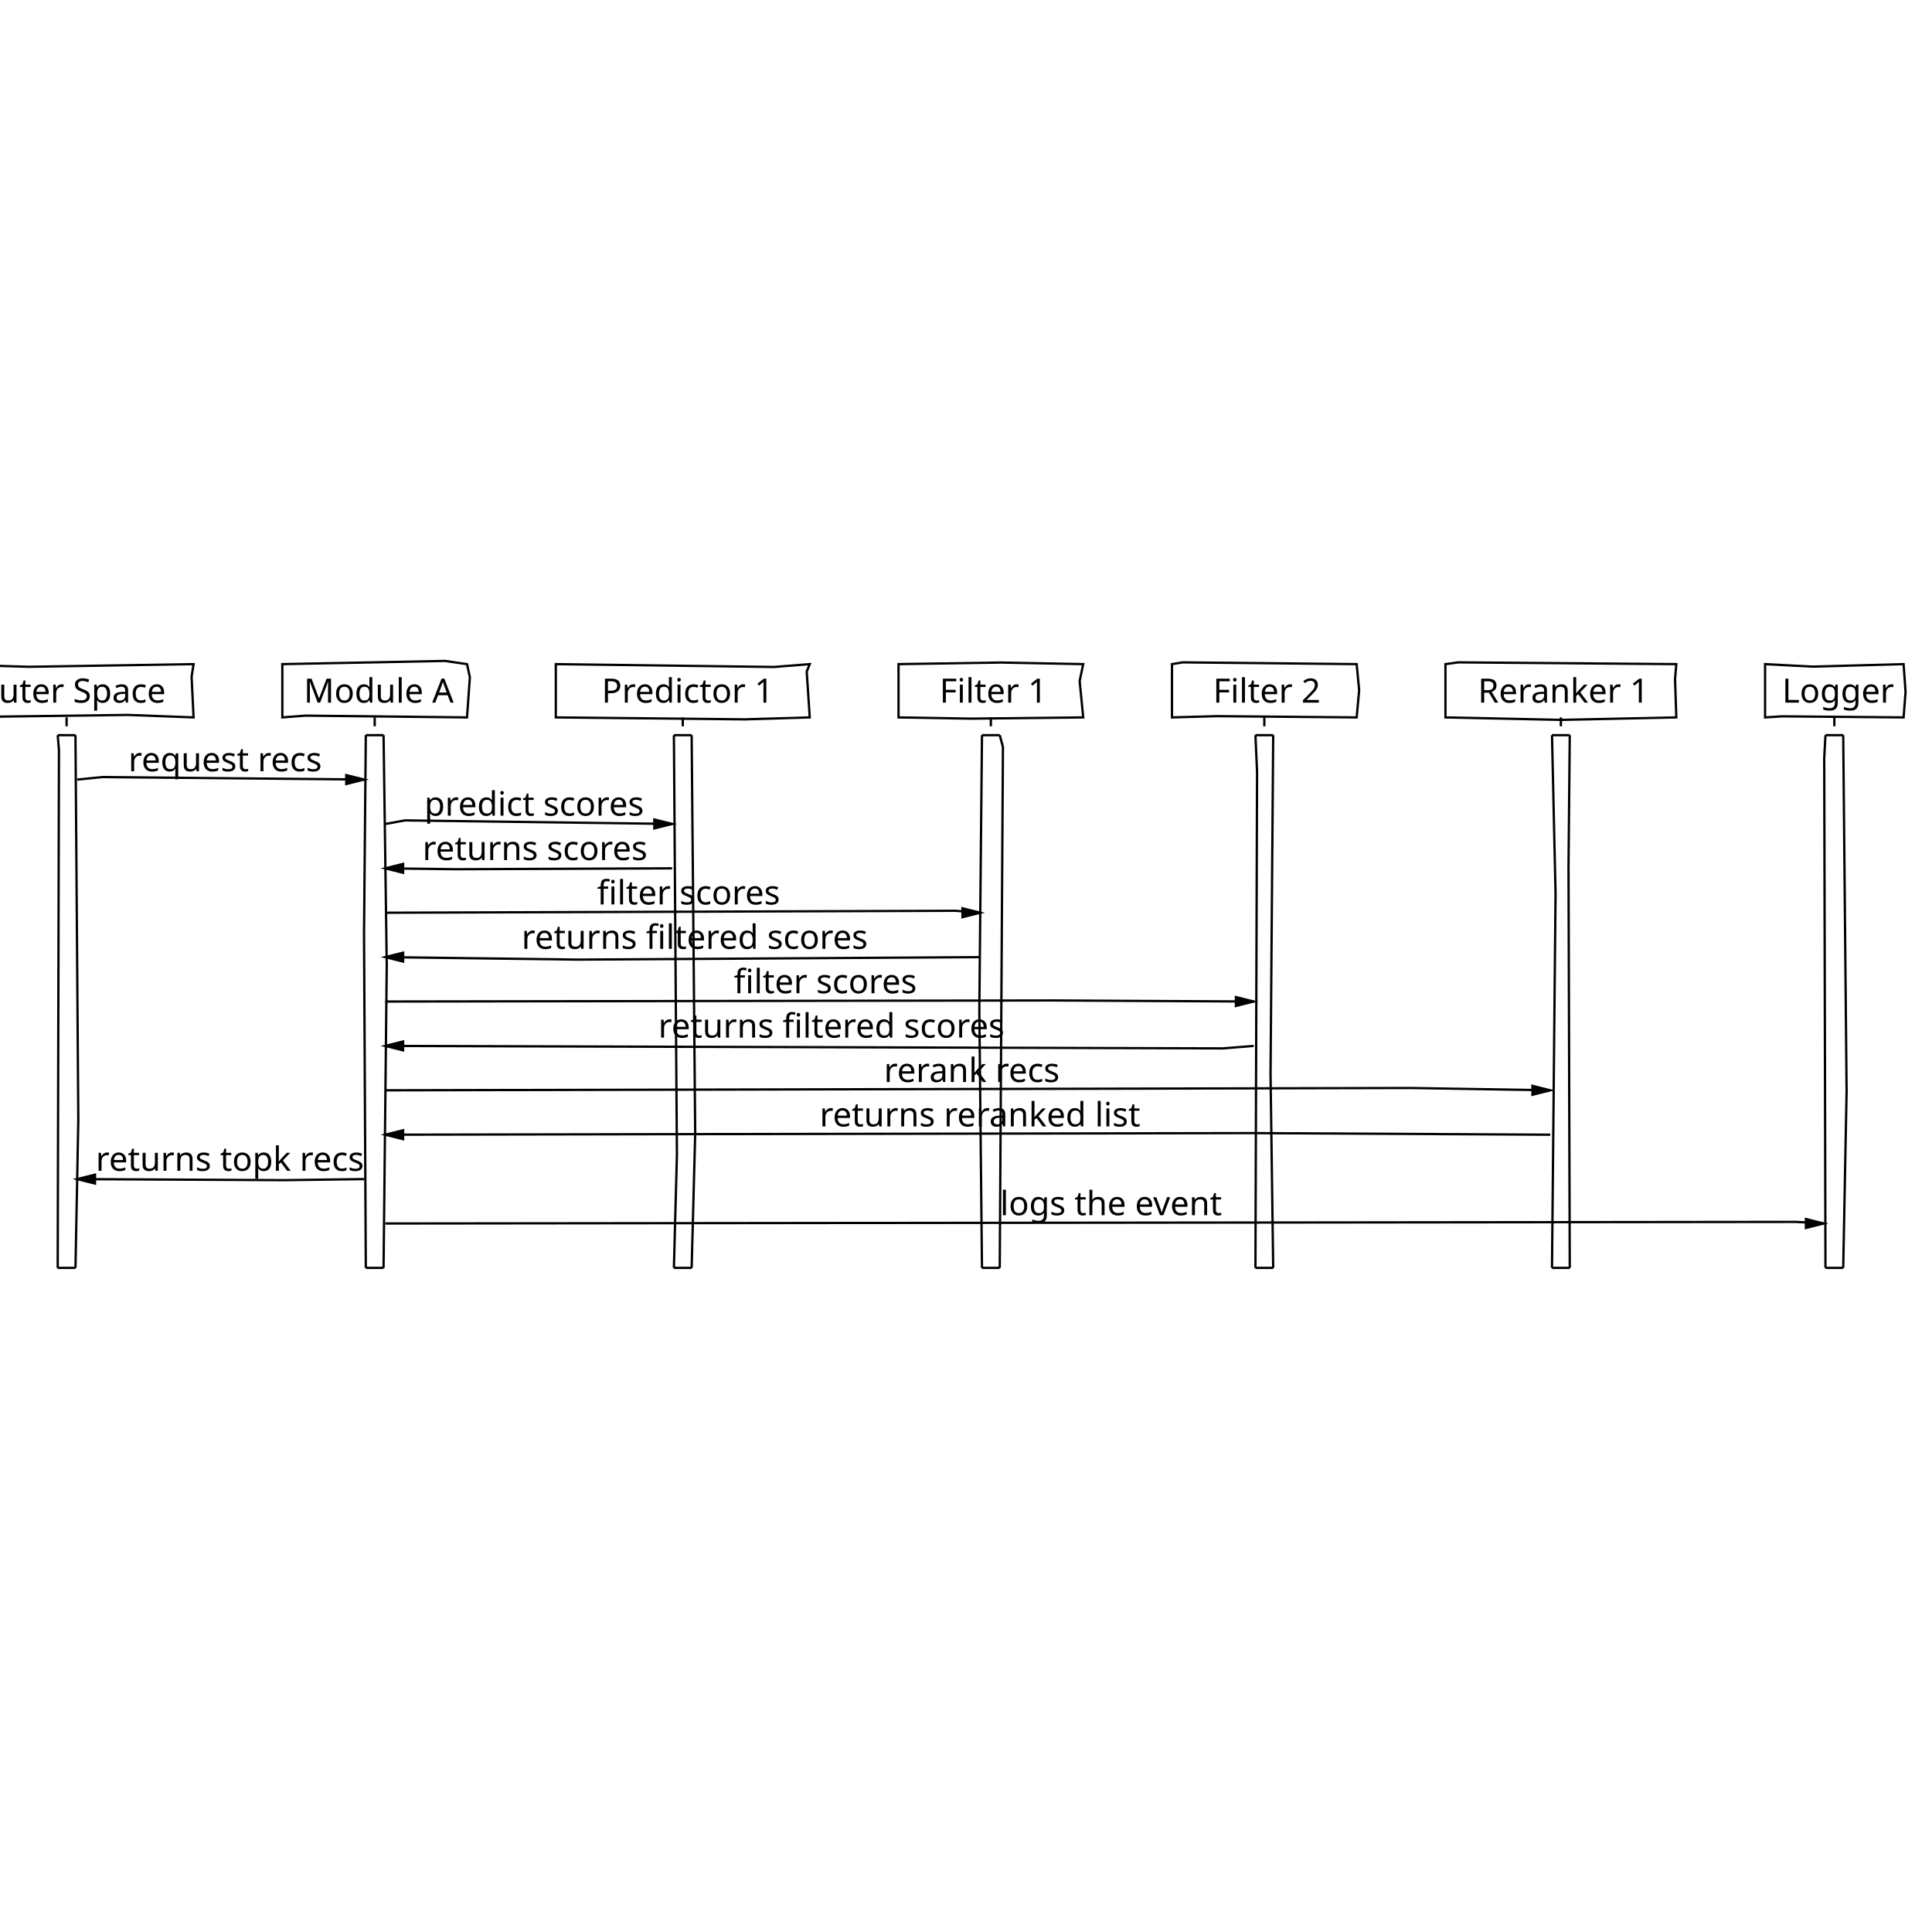
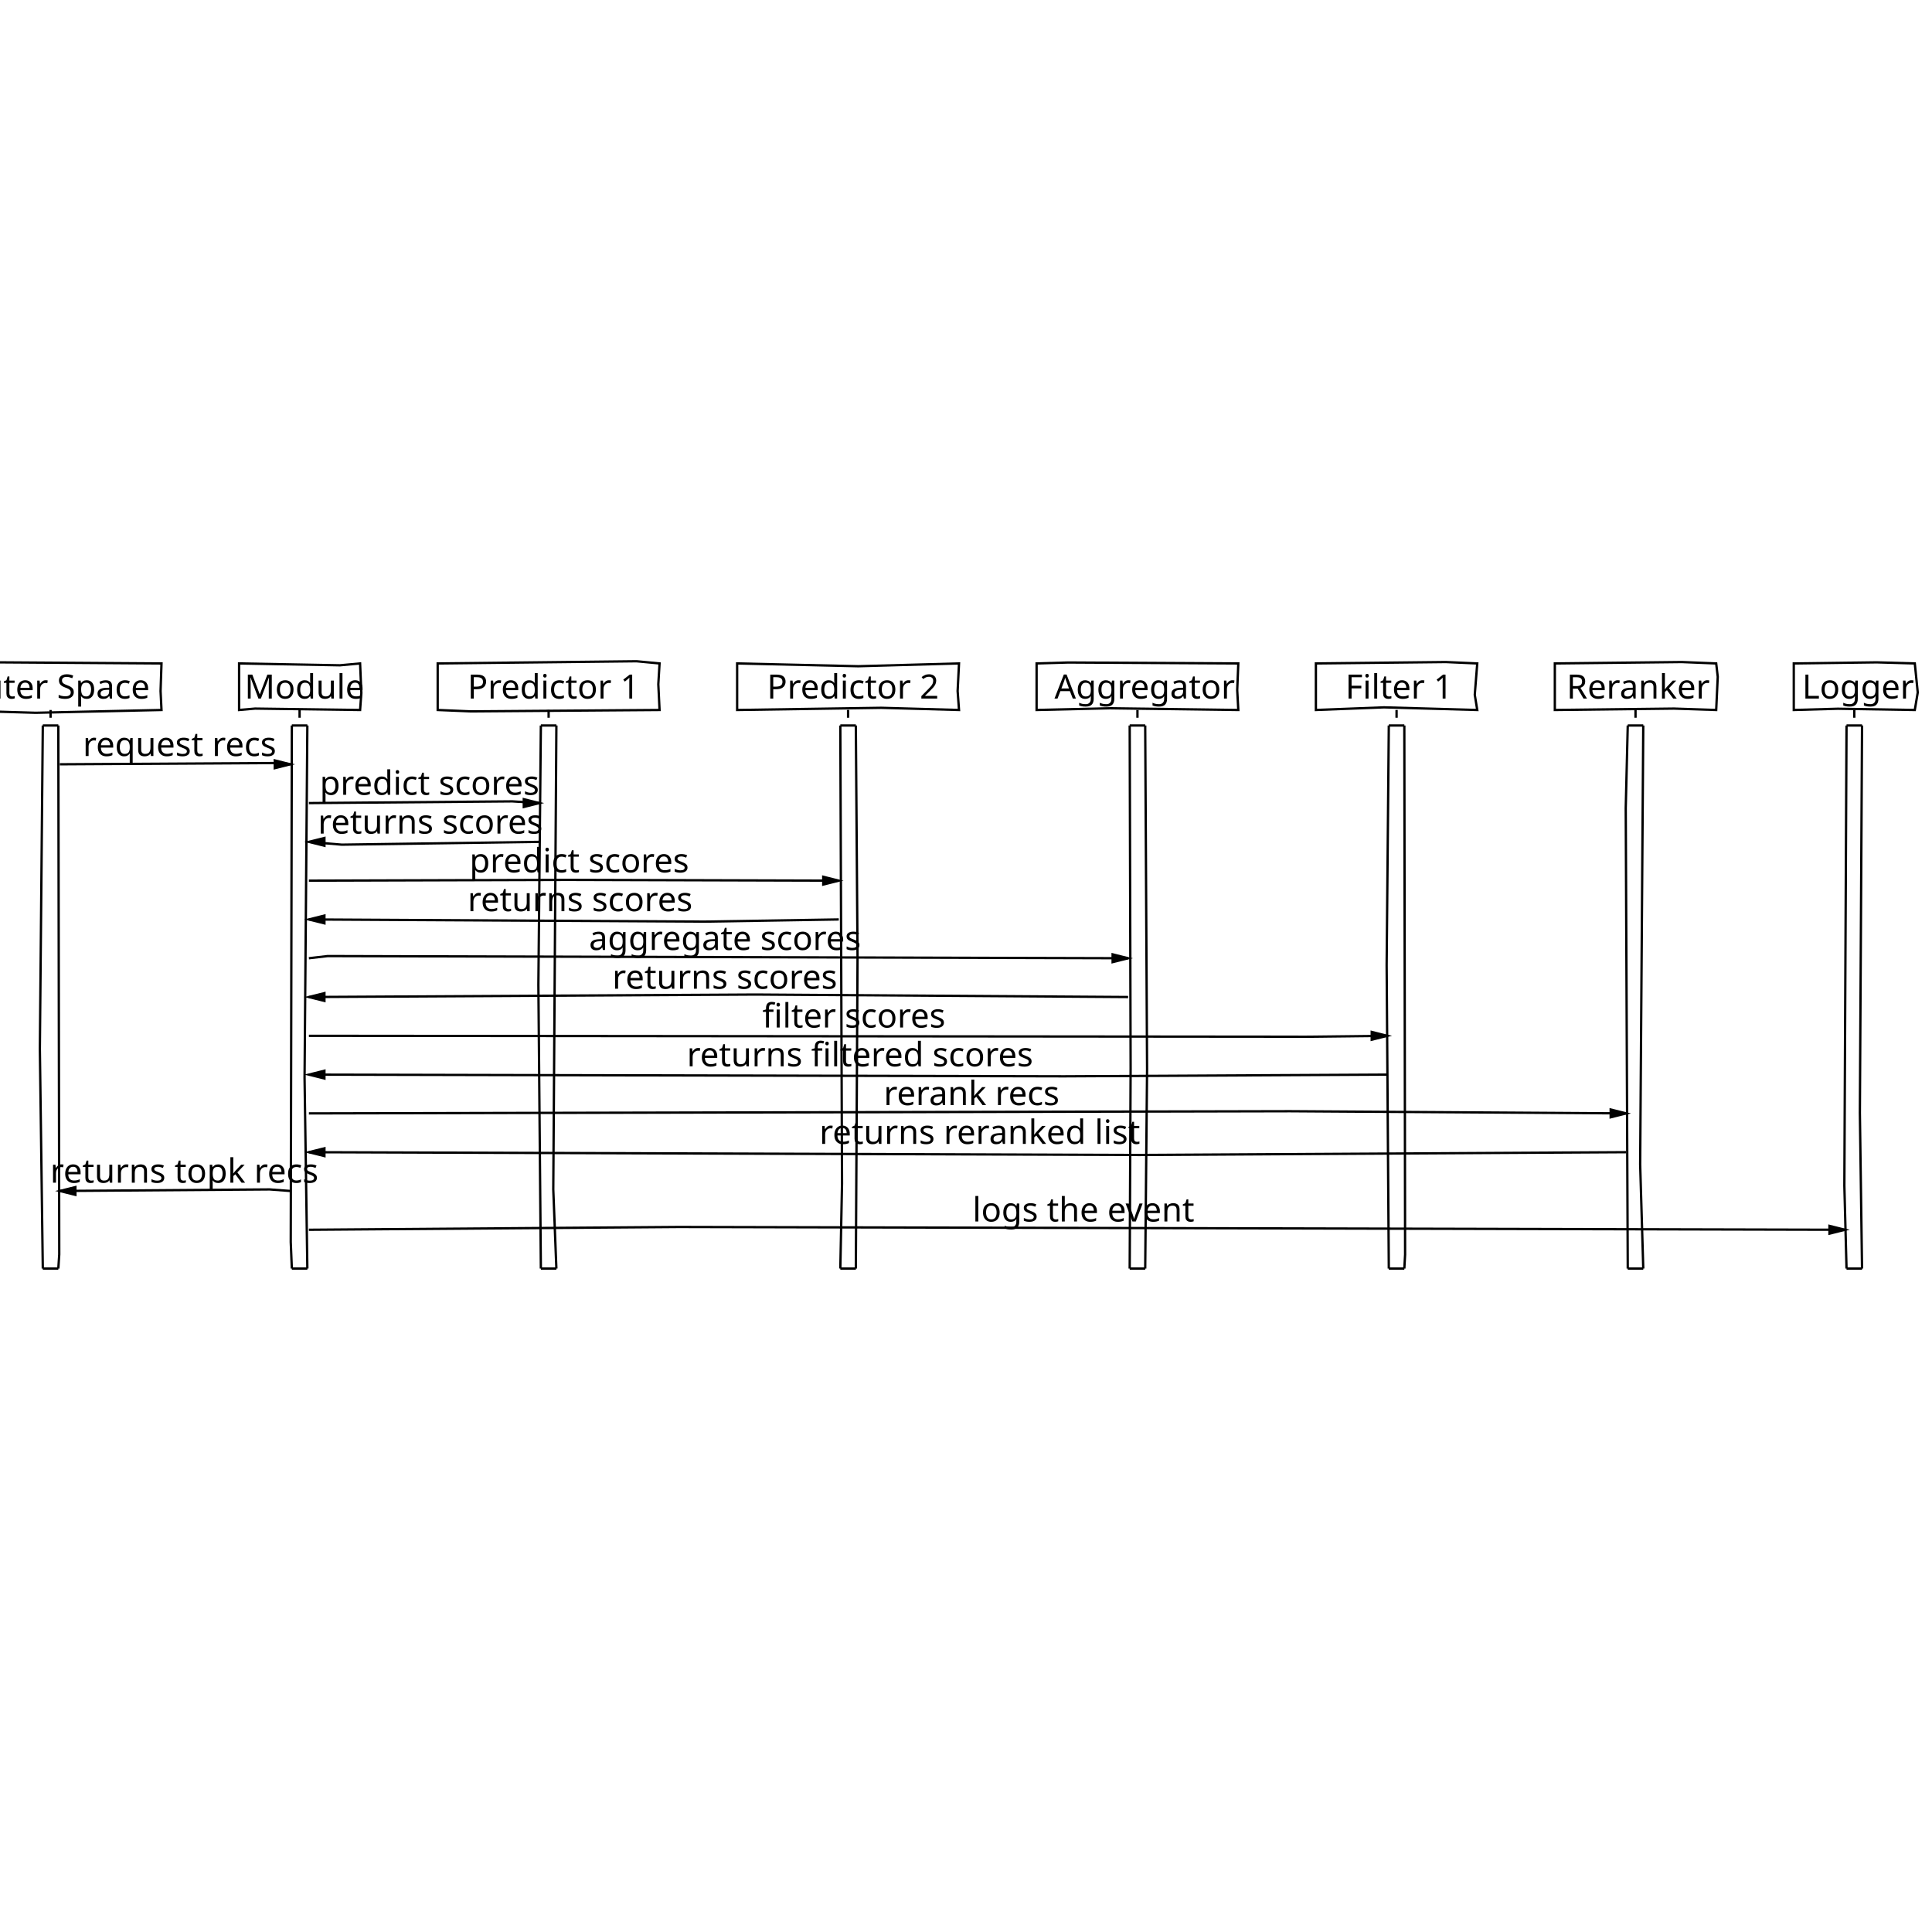
<svg xmlns="http://www.w3.org/2000/svg" baseProfile="full" height="8in" id="body" preserveAspectRatio="none" version="1.1" viewBox="0 0 1 1" width="8in">
  <defs>
    <filter id="filterBlur">
      <feGaussianBlur id="feGaussianBlurBlur" stdDeviation="0.69" />
    </filter>
    <linearGradient id="white" x1="0%" x2="100%" xy="0%" y2="100%">
      <stop offset="0%" style="stop-color:white;stop-opacity:1" />
      <stop offset="50%" style="stop-color:white;stop-opacity:1" />
    </linearGradient>
  </defs>
  <polygon fill="white" height="1" id="background" points="0,0 1,0 1,1 0,1" stroke="none" width="1" x="0" y="0" />
-   <g fill="none" fill-opacity="1" fill-rule="evenodd" font-size-adjust="none" font-stretch="normal" font-style="normal" font-variant="normal" font-weight="normal" id="content" letter-spacing="normal" stroke="black" stroke-dasharray="none" stroke-dashoffset="0" stroke-linecap="butt" stroke-linejoin="miter" stroke-miterlimit="10.433" stroke-opacity="1" text-anchor="start" transform="translate(-0.03125,0.35754) scale(1,-1) scale(0.091912) " word-spacing="normal" xml:space="preserve">
-     <polygon fill="white" height="0.3" points="0,-0.15 1.06,-0.136 1.43,-0.15 1.419,0.079 1.43,0.15 0.502,0.135 0,0.15" stroke-width="0.013" style="fill:url(#white);" width="1.43" x="0" y="-0.15" />
-     <text fill="black" font-family="Purisa" font-size="20px" stroke="none" transform="translate(0.18479,-0.066678) scale(1,-1) scale(0.0094444) ">Outer Space</text>
-     <polygon fill="white" height="0.3" points="1.93,-0.15 2.059,-0.14 2.97,-0.15 2.986,0.076 2.97,0.15 2.847,0.168 1.93,0.15" stroke-width="0.013" style="fill:url(#white);" width="1.04" x="1.93" y="-0.15" />
-     <text fill="black" font-family="Purisa" font-size="20px" stroke="none" transform="translate(2.0511,-0.066678) scale(1,-1) scale(0.0094444) ">Module A</text>
-     <polygon fill="white" height="0.3" points="3.47,-0.15 4.534,-0.161 4.9,-0.15 4.883,0.108 4.9,0.15 4.698,0.134 3.47,0.15" stroke-width="0.013" style="fill:url(#white);" width="1.43" x="3.47" y="-0.15" />
-     <text fill="black" font-family="Purisa" font-size="20px" stroke="none" transform="translate(3.7284,-0.066678) scale(1,-1) scale(0.0094444) ">Predictor 1</text>
-     <polygon fill="white" height="0.3" points="5.4,-0.15 5.806,-0.157 6.44,-0.15 6.42,0.055 6.44,0.15 5.976,0.159 5.4,0.15" stroke-width="0.013" style="fill:url(#white);" width="1.04" x="5.4" y="-0.15" />
-     <text fill="black" font-family="Purisa" font-size="20px" stroke="none" transform="translate(5.6314,-0.066678) scale(1,-1) scale(0.0094444) ">Filter 1</text>
-     <polygon fill="white" height="0.3" points="6.94,-0.15 7.192,-0.143 7.98,-0.15 7.994,0.003 7.98,0.15 7,0.16 6.94,0.15" stroke-width="0.013" style="fill:url(#white);" width="1.04" x="6.94" y="-0.15" />
-     <text fill="black" font-family="Purisa" font-size="20px" stroke="none" transform="translate(7.1714,-0.066678) scale(1,-1) scale(0.0094444) ">Filter 2</text>
-     <polygon fill="white" height="0.3" points="8.48,-0.15 9.134,-0.164 9.78,-0.15 9.773,0.065 9.78,0.15 8.551,0.16 8.48,0.15" stroke-width="0.013" style="fill:url(#white);" width="1.3" x="8.48" y="-0.15" />
-     <text fill="black" font-family="Purisa" font-size="20px" stroke="none" transform="translate(8.6629,-0.066678) scale(1,-1) scale(0.0094444) ">Reranker 1</text>
-     <polygon fill="white" height="0.3" points="10.28,-0.15 10.376,-0.144 11.06,-0.15 11.071,-0.006 11.06,0.15 10.547,0.136 10.28,0.15" stroke-width="0.013" style="fill:url(#white);" width="0.78" x="10.28" y="-0.15" />
-     <text fill="black" font-family="Purisa" font-size="20px" stroke="none" transform="translate(10.376,-0.066678) scale(1,-1) scale(0.0094444) ">Logger</text>
-     <polyline points="0.715,-0.15 0.715,-0.25" stroke-dasharray="0.05, 0.05" stroke-width="0.013" />
-     <polyline points="0.665,-0.25 0.765,-0.25" stroke-width="0.013" />
-     <polyline points="2.45,-0.15 2.45,-0.25" stroke-dasharray="0.05, 0.05" stroke-width="0.013" />
-     <polyline points="2.4,-0.25 2.5,-0.25" stroke-width="0.013" />
-     <polyline points="4.185,-0.15 4.185,-0.25" stroke-dasharray="0.05, 0.05" stroke-width="0.013" />
-     <polyline points="4.135,-0.25 4.235,-0.25" stroke-width="0.013" />
-     <polyline points="5.92,-0.15 5.92,-0.25" stroke-dasharray="0.05, 0.05" stroke-width="0.013" />
-     <polyline points="5.87,-0.25 5.97,-0.25" stroke-width="0.013" />
-     <polyline points="7.46,-0.15 7.46,-0.25" stroke-dasharray="0.05, 0.05" stroke-width="0.013" />
-     <polyline points="7.41,-0.25 7.51,-0.25" stroke-width="0.013" />
-     <polyline points="9.13,-0.15 9.13,-0.25" stroke-dasharray="0.05, 0.05" stroke-width="0.013" />
-     <polyline points="9.08,-0.25 9.18,-0.25" stroke-width="0.013" />
-     <polyline points="10.67,-0.15 10.67,-0.25" stroke-dasharray="0.05, 0.05" stroke-width="0.013" />
-     <polyline points="10.62,-0.25 10.72,-0.25" stroke-width="0.013" />
-     <polyline points="0.775,-0.5 0.917,-0.486 2.39,-0.5" stroke-width="0.013" />
-     <polygon fill="black" points="2.29,-0.475 2.39,-0.5 2.29,-0.525" stroke-width="0.013" />
-     <text fill="black" font-family="Purisa" font-size="20px" stroke="none" transform="translate(1.0629,-0.45334) scale(1,-1) scale(0.0094444) ">request recs</text>
-     <text fill="black" font-family="Purisa" font-size="20px" stroke="none" transform="translate(1.5562,-0.68001) scale(1,-1) scale(0.0094444) "> </text>
-     <polyline points="2.51,-0.75 2.621,-0.73 4.125,-0.75" stroke-width="0.013" />
-     <polygon fill="black" points="4.025,-0.725 4.125,-0.75 4.025,-0.775" stroke-width="0.013" />
-     <text fill="black" font-family="Purisa" font-size="20px" stroke="none" transform="translate(2.7297,-0.70334) scale(1,-1) scale(0.0094444) ">predict scores</text>
-     <text fill="black" font-family="Purisa" font-size="20px" stroke="none" transform="translate(3.2912,-0.93001) scale(1,-1) scale(0.0094444) "> </text>
-     <polyline points="4.125,-1 2.911,-1.005 2.51,-1" stroke-width="0.013" />
-     <polygon fill="black" points="2.61,-1.025 2.51,-1 2.61,-0.975" stroke-width="0.013" />
-     <text fill="black" font-family="Purisa" font-size="20px" stroke="none" transform="translate(2.7192,-0.95334) scale(1,-1) scale(0.0094444) ">returns scores</text>
-     <text fill="black" font-family="Purisa" font-size="20px" stroke="none" transform="translate(3.2912,-1.18) scale(1,-1) scale(0.0094444) "> </text>
-     <polyline points="2.51,-1.25 5.721,-1.239 5.86,-1.25" stroke-width="0.013" />
-     <polygon fill="black" points="5.76,-1.225 5.86,-1.25 5.76,-1.275" stroke-width="0.013" />
-     <text fill="black" font-family="Purisa" font-size="20px" stroke="none" transform="translate(3.7022,-1.2033) scale(1,-1) scale(0.0094444) ">filter scores</text>
-     <text fill="black" font-family="Purisa" font-size="20px" stroke="none" transform="translate(4.1587,-1.43) scale(1,-1) scale(0.0094444) "> </text>
-     <polyline points="5.86,-1.5 3.593,-1.514 2.51,-1.5" stroke-width="0.013" />
-     <polygon fill="black" points="2.61,-1.525 2.51,-1.5 2.61,-1.475" stroke-width="0.013" />
-     <text fill="black" font-family="Purisa" font-size="20px" stroke="none" transform="translate(3.277,-1.4533) scale(1,-1) scale(0.0094444) ">returns filtered scores</text>
-     <text fill="black" font-family="Purisa" font-size="20px" stroke="none" transform="translate(4.1587,-1.68) scale(1,-1) scale(0.0094444) "> </text>
-     <polyline points="2.51,-1.75 6.264,-1.744 7.4,-1.75" stroke-width="0.013" />
-     <polygon fill="black" points="7.3,-1.725 7.4,-1.75 7.3,-1.775" stroke-width="0.013" />
-     <text fill="black" font-family="Purisa" font-size="20px" stroke="none" transform="translate(4.4722,-1.7033) scale(1,-1) scale(0.0094444) ">filter scores</text>
-     <text fill="black" font-family="Purisa" font-size="20px" stroke="none" transform="translate(4.9287,-1.93) scale(1,-1) scale(0.0094444) "> </text>
-     <polyline points="7.4,-2 7.226,-2.014 2.51,-2" stroke-width="0.013" />
-     <polygon fill="black" points="2.61,-2.025 2.51,-2 2.61,-1.975" stroke-width="0.013" />
-     <text fill="black" font-family="Purisa" font-size="20px" stroke="none" transform="translate(4.047,-1.9533) scale(1,-1) scale(0.0094444) ">returns filtered scores</text>
-     <text fill="black" font-family="Purisa" font-size="20px" stroke="none" transform="translate(4.9287,-2.18) scale(1,-1) scale(0.0094444) "> </text>
-     <polyline points="2.51,-2.25 8.286,-2.237 9.07,-2.25" stroke-width="0.013" />
-     <polygon fill="black" points="8.97,-2.225 9.07,-2.25 8.97,-2.275" stroke-width="0.013" />
-     <text fill="black" font-family="Purisa" font-size="20px" stroke="none" transform="translate(5.3177,-2.2033) scale(1,-1) scale(0.0094444) ">rerank recs</text>
-     <text fill="black" font-family="Purisa" font-size="20px" stroke="none" transform="translate(5.7637,-2.43) scale(1,-1) scale(0.0094444) "> </text>
-     <polyline points="9.07,-2.5 7.392,-2.491 2.51,-2.5" stroke-width="0.013" />
-     <polygon fill="black" points="2.61,-2.525 2.51,-2.5 2.61,-2.475" stroke-width="0.013" />
-     <text fill="black" font-family="Purisa" font-size="20px" stroke="none" transform="translate(4.9555,-2.4533) scale(1,-1) scale(0.0094444) ">returns reranked list</text>
-     <text fill="black" font-family="Purisa" font-size="20px" stroke="none" transform="translate(5.7637,-2.68) scale(1,-1) scale(0.0094444) "> </text>
-     <polyline points="2.39,-2.75 1.942,-2.756 0.775,-2.75" stroke-width="0.013" />
-     <polygon fill="black" points="0.875,-2.775 0.775,-2.75 0.875,-2.725" stroke-width="0.013" />
-     <text fill="black" font-family="Purisa" font-size="20px" stroke="none" transform="translate(0.87917,-2.7033) scale(1,-1) scale(0.0094444) ">returns topk recs</text>
-     <text fill="black" font-family="Purisa" font-size="20px" stroke="none" transform="translate(1.5562,-2.93) scale(1,-1) scale(0.0094444) "> </text>
-     <polyline points="2.51,-3 10.456,-2.991 10.61,-3" stroke-width="0.013" />
-     <polygon fill="black" points="10.51,-2.975 10.61,-3 10.51,-3.025" stroke-width="0.013" />
-     <text fill="black" font-family="Purisa" font-size="20px" stroke="none" transform="translate(5.972,-2.9533) scale(1,-1) scale(0.0094444) ">logs the event</text>
-     <text fill="black" font-family="Purisa" font-size="20px" stroke="none" transform="translate(6.5337,-3.18) scale(1,-1) scale(0.0094444) "> </text>
-     <polyline points="0.665,-0.25 0.672,-0.335 0.665,-3.25" stroke-width="0.013" />
-     <polyline points="0.765,-0.25 0.781,-2.417 0.765,-3.25" stroke-width="0.013" />
-     <polyline points="0.665,-3.25 0.765,-3.25" stroke-width="0.013" />
-     <polyline points="2.4,-0.25 2.39,-1.365 2.4,-3.25" stroke-width="0.013" />
-     <polyline points="2.5,-0.25 2.518,-1.546 2.5,-3.25" stroke-width="0.013" />
-     <polyline points="2.4,-3.25 2.5,-3.25" stroke-width="0.013" />
-     <polyline points="4.135,-0.25 4.152,-2.615 4.135,-3.25" stroke-width="0.013" />
-     <polyline points="4.235,-0.25 4.255,-2.492 4.235,-3.25" stroke-width="0.013" />
-     <polyline points="4.135,-3.25 4.235,-3.25" stroke-width="0.013" />
-     <polyline points="5.87,-0.25 5.855,-1.799 5.87,-3.25" stroke-width="0.013" />
-     <polyline points="5.97,-0.25 5.988,-0.316 5.97,-3.25" stroke-width="0.013" />
-     <polyline points="5.87,-3.25 5.97,-3.25" stroke-width="0.013" />
-     <polyline points="7.41,-0.25 7.419,-0.456 7.41,-3.25" stroke-width="0.013" />
-     <polyline points="7.51,-0.25 7.495,-2.16 7.51,-3.25" stroke-width="0.013" />
-     <polyline points="7.41,-3.25 7.51,-3.25" stroke-width="0.013" />
-     <polyline points="9.08,-0.25 9.1,-1.141 9.08,-3.25" stroke-width="0.013" />
-     <polyline points="9.18,-0.25 9.173,-0.993 9.18,-3.25" stroke-width="0.013" />
-     <polyline points="9.08,-3.25 9.18,-3.25" stroke-width="0.013" />
-     <polyline points="10.62,-0.25 10.613,-0.379 10.62,-3.25" stroke-width="0.013" />
-     <polyline points="10.72,-0.25 10.739,-2.256 10.72,-3.25" stroke-width="0.013" />
-     <polyline points="10.62,-3.25 10.72,-3.25" stroke-width="0.013" />
+   <g fill="none" fill-opacity="1" fill-rule="evenodd" font-size-adjust="none" font-stretch="normal" font-style="normal" font-variant="normal" font-weight="normal" id="content" letter-spacing="normal" stroke="black" stroke-dasharray="none" stroke-dashoffset="0" stroke-linecap="butt" stroke-linejoin="miter" stroke-miterlimit="10.433" stroke-opacity="1" text-anchor="start" transform="translate(-0.03125,0.35544) scale(1,-1) scale(0.08031) " word-spacing="normal" xml:space="preserve">
+     <polygon fill="white" height="0.3" points="0,-0.15 0.619,-0.168 1.43,-0.15 1.424,-0.028 1.43,0.15 0.088,0.159 0,0.15" stroke-width="0.015" style="fill:url(#white);" width="1.43" x="0" y="-0.15" />
+     <text fill="black" font-family="Purisa" font-size="20px" stroke="none" transform="translate(0.10819,-0.07631) scale(1,-1) scale(0.010809) ">Outer Space</text>
+     <polygon fill="white" height="0.3" points="1.93,-0.15 2.033,-0.141 2.71,-0.15 2.718,-0.041 2.71,0.15 2.58,0.138 1.93,0.15" stroke-width="0.015" style="fill:url(#white);" width="0.78" x="1.93" y="-0.15" />
+     <text fill="black" font-family="Purisa" font-size="20px" stroke="none" transform="translate(1.9656,-0.07631) scale(1,-1) scale(0.010809) ">Module</text>
+     <polygon fill="white" height="0.3" points="3.21,-0.15 3.425,-0.159 4.64,-0.15 4.632,0.016 4.64,0.15 4.492,0.164 3.21,0.15" stroke-width="0.015" style="fill:url(#white);" width="1.43" x="3.21" y="-0.15" />
+     <text fill="black" font-family="Purisa" font-size="20px" stroke="none" transform="translate(3.4024,-0.07631) scale(1,-1) scale(0.010809) ">Predictor 1</text>
+     <polygon fill="white" height="0.3" points="5.14,-0.15 6.069,-0.136 6.57,-0.15 6.561,-0.028 6.57,0.15 5.921,0.132 5.14,0.15" stroke-width="0.015" style="fill:url(#white);" width="1.43" x="5.14" y="-0.15" />
+     <text fill="black" font-family="Purisa" font-size="20px" stroke="none" transform="translate(5.3324,-0.07631) scale(1,-1) scale(0.010809) ">Predictor 2</text>
+     <polygon fill="white" height="0.3" points="7.07,-0.15 7.542,-0.139 8.37,-0.15 8.363,-0.022 8.37,0.15 7.274,0.156 7.07,0.15" stroke-width="0.015" style="fill:url(#white);" width="1.3" x="7.07" y="-0.15" />
+     <text fill="black" font-family="Purisa" font-size="20px" stroke="none" transform="translate(7.1853,-0.07631) scale(1,-1) scale(0.010809) ">Aggregator</text>
+     <polygon fill="white" height="0.3" points="8.87,-0.15 9.309,-0.133 9.91,-0.15 9.894,-0.052 9.91,0.15 9.707,0.159 8.87,0.15" stroke-width="0.015" style="fill:url(#white);" width="1.04" x="8.87" y="-0.15" />
+     <text fill="black" font-family="Purisa" font-size="20px" stroke="none" transform="translate(9.0597,-0.07631) scale(1,-1) scale(0.010809) ">Filter 1</text>
+     <polygon fill="white" height="0.3" points="10.41,-0.15 11.178,-0.141 11.45,-0.15 11.46,0.064 11.45,0.15 11.228,0.159 10.41,0.15" stroke-width="0.015" style="fill:url(#white);" width="1.04" x="10.41" y="-0.15" />
+     <text fill="black" font-family="Purisa" font-size="20px" stroke="none" transform="translate(10.486,-0.07631) scale(1,-1) scale(0.010809) ">Reranker</text>
+     <polygon fill="white" height="0.3" points="11.95,-0.15 12.234,-0.142 12.73,-0.15 12.749,-0.037 12.73,0.15 12.485,0.157 11.95,0.15" stroke-width="0.015" style="fill:url(#white);" width="0.78" x="11.95" y="-0.15" />
+     <text fill="black" font-family="Purisa" font-size="20px" stroke="none" transform="translate(12.004,-0.07631) scale(1,-1) scale(0.010809) ">Logger</text>
+     <polyline points="0.715,-0.15 0.715,-0.25" stroke-dasharray="0.05, 0.05" stroke-width="0.015" />
+     <polyline points="0.665,-0.25 0.765,-0.25" stroke-width="0.015" />
+     <polyline points="2.32,-0.15 2.32,-0.25" stroke-dasharray="0.05, 0.05" stroke-width="0.015" />
+     <polyline points="2.27,-0.25 2.37,-0.25" stroke-width="0.015" />
+     <polyline points="3.925,-0.15 3.925,-0.25" stroke-dasharray="0.05, 0.05" stroke-width="0.015" />
+     <polyline points="3.875,-0.25 3.975,-0.25" stroke-width="0.015" />
+     <polyline points="5.855,-0.15 5.855,-0.25" stroke-dasharray="0.05, 0.05" stroke-width="0.015" />
+     <polyline points="5.805,-0.25 5.905,-0.25" stroke-width="0.015" />
+     <polyline points="7.72,-0.15 7.72,-0.25" stroke-dasharray="0.05, 0.05" stroke-width="0.015" />
+     <polyline points="7.67,-0.25 7.77,-0.25" stroke-width="0.015" />
+     <polyline points="9.39,-0.15 9.39,-0.25" stroke-dasharray="0.05, 0.05" stroke-width="0.015" />
+     <polyline points="9.34,-0.25 9.44,-0.25" stroke-width="0.015" />
+     <polyline points="10.93,-0.15 10.93,-0.25" stroke-dasharray="0.05, 0.05" stroke-width="0.015" />
+     <polyline points="10.88,-0.25 10.98,-0.25" stroke-width="0.015" />
+     <polyline points="12.34,-0.15 12.34,-0.25" stroke-dasharray="0.05, 0.05" stroke-width="0.015" />
+     <polyline points="12.29,-0.25 12.39,-0.25" stroke-width="0.015" />
+     <polyline points="0.775,-0.5 2.147,-0.492 2.26,-0.5" stroke-width="0.015" />
+     <polygon fill="black" points="2.16,-0.475 2.26,-0.5 2.16,-0.525" stroke-width="0.015" />
+     <text fill="black" font-family="Purisa" font-size="20px" stroke="none" transform="translate(0.9228,-0.4466) scale(1,-1) scale(0.010809) ">request recs</text>
+     <text fill="black" font-family="Purisa" font-size="20px" stroke="none" transform="translate(1.4875,-0.70602) scale(1,-1) scale(0.010809) "> </text>
+     <polyline points="2.38,-0.75 3.691,-0.739 3.865,-0.75" stroke-width="0.015" />
+     <polygon fill="black" points="3.765,-0.725 3.865,-0.75 3.765,-0.775" stroke-width="0.015" />
+     <text fill="black" font-family="Purisa" font-size="20px" stroke="none" transform="translate(2.4498,-0.6966) scale(1,-1) scale(0.010809) ">predict scores</text>
+     <text fill="black" font-family="Purisa" font-size="20px" stroke="none" transform="translate(3.0925,-0.95602) scale(1,-1) scale(0.010809) "> </text>
+     <polyline points="3.865,-1 2.592,-1.018 2.38,-1" stroke-width="0.015" />
+     <polygon fill="black" points="2.48,-1.025 2.38,-1 2.48,-0.975" stroke-width="0.015" />
+     <text fill="black" font-family="Purisa" font-size="20px" stroke="none" transform="translate(2.4378,-0.9466) scale(1,-1) scale(0.010809) ">returns scores</text>
+     <text fill="black" font-family="Purisa" font-size="20px" stroke="none" transform="translate(3.0925,-1.206) scale(1,-1) scale(0.010809) "> </text>
+     <polyline points="2.38,-1.25 4.051,-1.245 5.795,-1.25" stroke-width="0.015" />
+     <polygon fill="black" points="5.695,-1.225 5.795,-1.25 5.695,-1.275" stroke-width="0.015" />
+     <text fill="black" font-family="Purisa" font-size="20px" stroke="none" transform="translate(3.4148,-1.1966) scale(1,-1) scale(0.010809) ">predict scores</text>
+     <text fill="black" font-family="Purisa" font-size="20px" stroke="none" transform="translate(4.0575,-1.456) scale(1,-1) scale(0.010809) "> </text>
+     <polyline points="5.795,-1.5 4.93,-1.514 2.38,-1.5" stroke-width="0.015" />
+     <polygon fill="black" points="2.48,-1.525 2.38,-1.5 2.48,-1.475" stroke-width="0.015" />
+     <text fill="black" font-family="Purisa" font-size="20px" stroke="none" transform="translate(3.4028,-1.4466) scale(1,-1) scale(0.010809) ">returns scores</text>
+     <text fill="black" font-family="Purisa" font-size="20px" stroke="none" transform="translate(4.0575,-1.706) scale(1,-1) scale(0.010809) "> </text>
+     <polyline points="2.38,-1.75 2.501,-1.736 7.66,-1.75" stroke-width="0.015" />
+     <polygon fill="black" points="7.56,-1.725 7.66,-1.75 7.56,-1.775" stroke-width="0.015" />
+     <text fill="black" font-family="Purisa" font-size="20px" stroke="none" transform="translate(4.1849,-1.6966) scale(1,-1) scale(0.010809) ">aggregate scores</text>
+     <text fill="black" font-family="Purisa" font-size="20px" stroke="none" transform="translate(4.99,-1.956) scale(1,-1) scale(0.010809) "> </text>
+     <polyline points="7.66,-2 5.259,-1.984 2.38,-2" stroke-width="0.015" />
+     <polygon fill="black" points="2.48,-2.025 2.38,-2 2.48,-1.975" stroke-width="0.015" />
+     <text fill="black" font-family="Purisa" font-size="20px" stroke="none" transform="translate(4.3353,-1.9466) scale(1,-1) scale(0.010809) ">returns scores</text>
+     <text fill="black" font-family="Purisa" font-size="20px" stroke="none" transform="translate(4.99,-2.206) scale(1,-1) scale(0.010809) "> </text>
+     <polyline points="2.38,-2.25 8.808,-2.256 9.33,-2.25" stroke-width="0.015" />
+     <polygon fill="black" points="9.23,-2.225 9.33,-2.25 9.23,-2.275" stroke-width="0.015" />
+     <text fill="black" font-family="Purisa" font-size="20px" stroke="none" transform="translate(5.3025,-2.1966) scale(1,-1) scale(0.010809) ">filter scores</text>
+     <text fill="black" font-family="Purisa" font-size="20px" stroke="none" transform="translate(5.825,-2.456) scale(1,-1) scale(0.010809) "> </text>
+     <polyline points="9.33,-2.5 7.247,-2.511 2.38,-2.5" stroke-width="0.015" />
+     <polygon fill="black" points="2.48,-2.525 2.38,-2.5 2.48,-2.475" stroke-width="0.015" />
+     <text fill="black" font-family="Purisa" font-size="20px" stroke="none" transform="translate(4.8158,-2.4466) scale(1,-1) scale(0.010809) ">returns filtered scores</text>
+     <text fill="black" font-family="Purisa" font-size="20px" stroke="none" transform="translate(5.825,-2.706) scale(1,-1) scale(0.010809) "> </text>
+     <polyline points="2.38,-2.75 8.703,-2.736 10.87,-2.75" stroke-width="0.015" />
+     <polygon fill="black" points="10.77,-2.725 10.87,-2.75 10.77,-2.775" stroke-width="0.015" />
+     <text fill="black" font-family="Purisa" font-size="20px" stroke="none" transform="translate(6.0845,-2.6966) scale(1,-1) scale(0.010809) ">rerank recs</text>
+     <text fill="black" font-family="Purisa" font-size="20px" stroke="none" transform="translate(6.595,-2.956) scale(1,-1) scale(0.010809) "> </text>
+     <polyline points="10.87,-3 7.734,-3.018 2.38,-3" stroke-width="0.015" />
+     <polygon fill="black" points="2.48,-3.025 2.38,-3 2.48,-2.975" stroke-width="0.015" />
+     <text fill="black" font-family="Purisa" font-size="20px" stroke="none" transform="translate(5.6699,-2.9466) scale(1,-1) scale(0.010809) ">returns reranked list</text>
+     <text fill="black" font-family="Purisa" font-size="20px" stroke="none" transform="translate(6.595,-3.206) scale(1,-1) scale(0.010809) "> </text>
+     <polyline points="2.26,-3.25 2.127,-3.24 0.775,-3.25" stroke-width="0.015" />
+     <polygon fill="black" points="0.875,-3.275 0.775,-3.25 0.875,-3.225" stroke-width="0.015" />
+     <text fill="black" font-family="Purisa" font-size="20px" stroke="none" transform="translate(0.71257,-3.1966) scale(1,-1) scale(0.010809) ">returns topk recs</text>
+     <text fill="black" font-family="Purisa" font-size="20px" stroke="none" transform="translate(1.4875,-3.456) scale(1,-1) scale(0.010809) "> </text>
+     <polyline points="2.38,-3.5 4.765,-3.482 12.28,-3.5" stroke-width="0.015" />
+     <polygon fill="black" points="12.18,-3.475 12.28,-3.5 12.18,-3.525" stroke-width="0.015" />
+     <text fill="black" font-family="Purisa" font-size="20px" stroke="none" transform="translate(6.657,-3.4466) scale(1,-1) scale(0.010809) ">logs the event</text>
+     <text fill="black" font-family="Purisa" font-size="20px" stroke="none" transform="translate(7.3,-3.706) scale(1,-1) scale(0.010809) "> </text>
+     <polyline points="0.665,-0.25 0.646,-2.334 0.665,-3.75" stroke-width="0.015" />
+     <polyline points="0.765,-0.25 0.771,-3.659 0.765,-3.75" stroke-width="0.015" />
+     <polyline points="0.665,-3.75 0.765,-3.75" stroke-width="0.015" />
+     <polyline points="2.27,-0.25 2.263,-3.579 2.27,-3.75" stroke-width="0.015" />
+     <polyline points="2.37,-0.25 2.352,-2.521 2.37,-3.75" stroke-width="0.015" />
+     <polyline points="2.27,-3.75 2.37,-3.75" stroke-width="0.015" />
+     <polyline points="3.875,-0.25 3.859,-1.921 3.875,-3.75" stroke-width="0.015" />
+     <polyline points="3.975,-0.25 3.955,-3.24 3.975,-3.75" stroke-width="0.015" />
+     <polyline points="3.875,-3.75 3.975,-3.75" stroke-width="0.015" />
+     <polyline points="5.805,-0.25 5.816,-3.202 5.805,-3.75" stroke-width="0.015" />
+     <polyline points="5.905,-0.25 5.916,-1.74 5.905,-3.75" stroke-width="0.015" />
+     <polyline points="5.805,-3.75 5.905,-3.75" stroke-width="0.015" />
+     <polyline points="7.67,-0.25 7.676,-2.458 7.67,-3.75" stroke-width="0.015" />
+     <polyline points="7.77,-0.25 7.782,-2.464 7.77,-3.75" stroke-width="0.015" />
+     <polyline points="7.67,-3.75 7.77,-3.75" stroke-width="0.015" />
+     <polyline points="9.34,-0.25 9.326,-1.794 9.34,-3.75" stroke-width="0.015" />
+     <polyline points="9.44,-0.25 9.445,-3.66 9.44,-3.75" stroke-width="0.015" />
+     <polyline points="9.34,-3.75 9.44,-3.75" stroke-width="0.015" />
+     <polyline points="10.88,-0.25 10.867,-0.782 10.88,-3.75" stroke-width="0.015" />
+     <polyline points="10.98,-0.25 10.96,-3.079 10.98,-3.75" stroke-width="0.015" />
+     <polyline points="10.88,-3.75 10.98,-3.75" stroke-width="0.015" />
+     <polyline points="12.29,-0.25 12.276,-3.216 12.29,-3.75" stroke-width="0.015" />
+     <polyline points="12.39,-0.25 12.376,-2.746 12.39,-3.75" stroke-width="0.015" />
+     <polyline points="12.29,-3.75 12.39,-3.75" stroke-width="0.015" />
  </g>
</svg>
